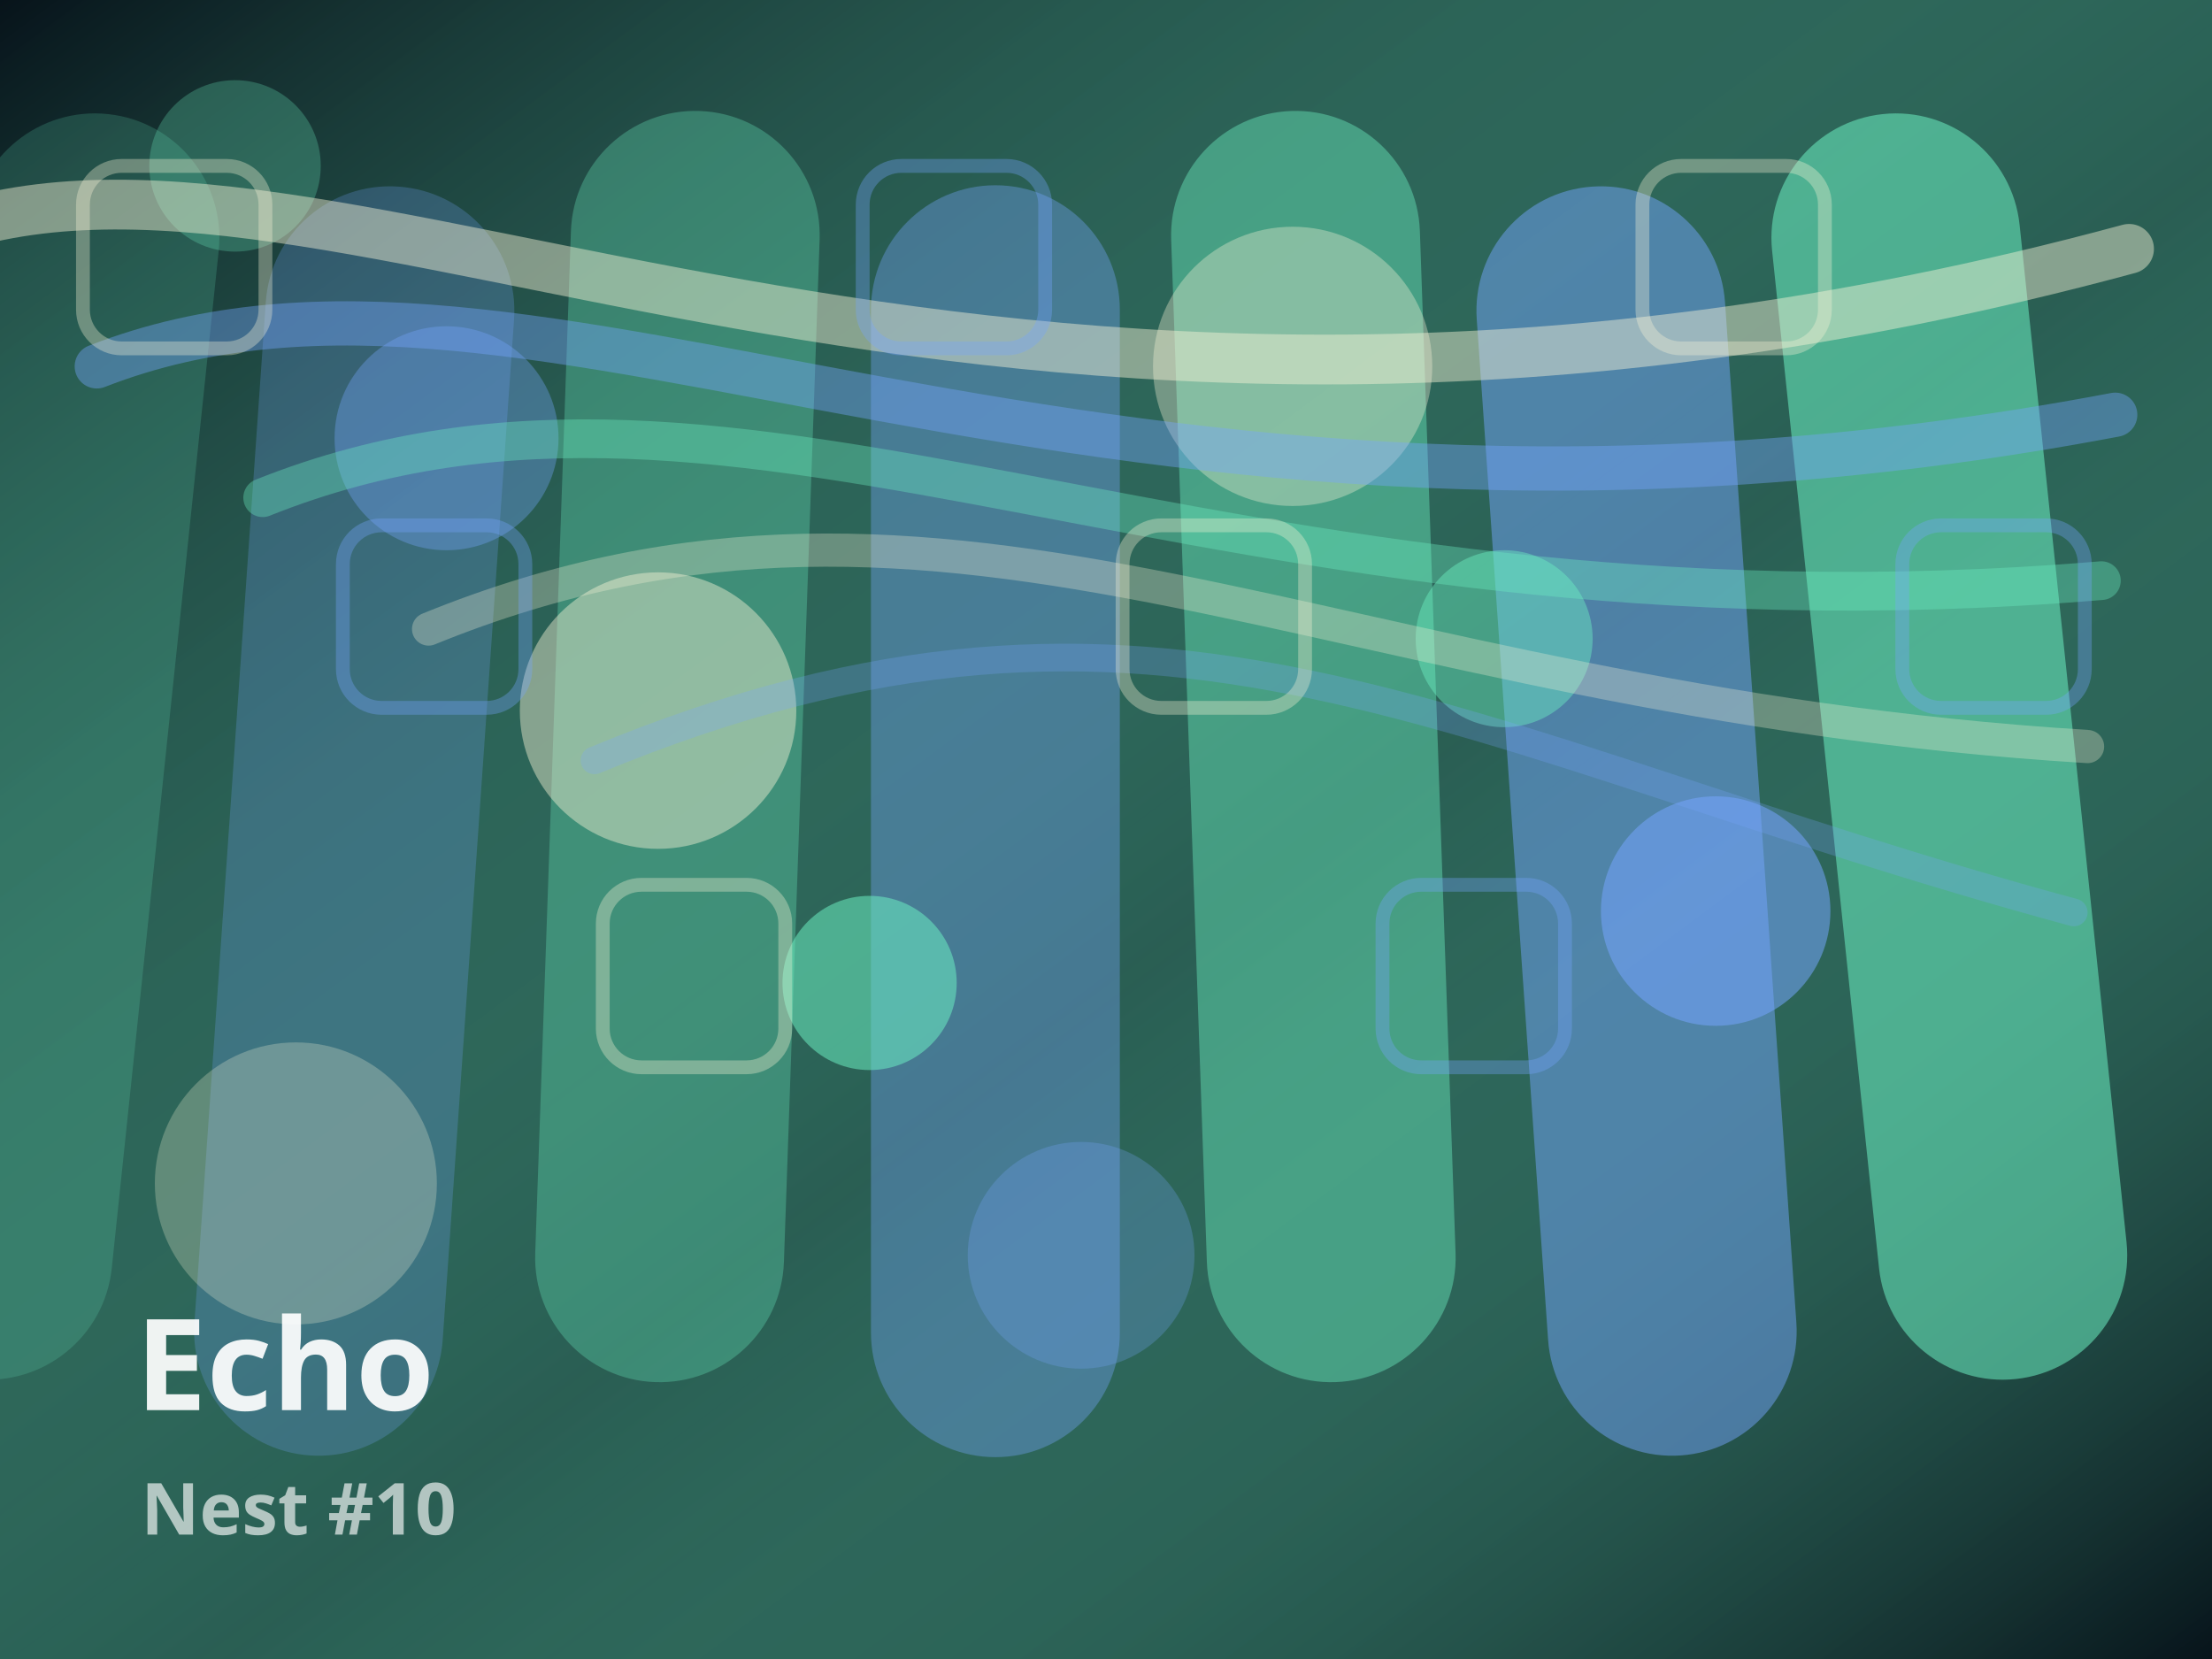
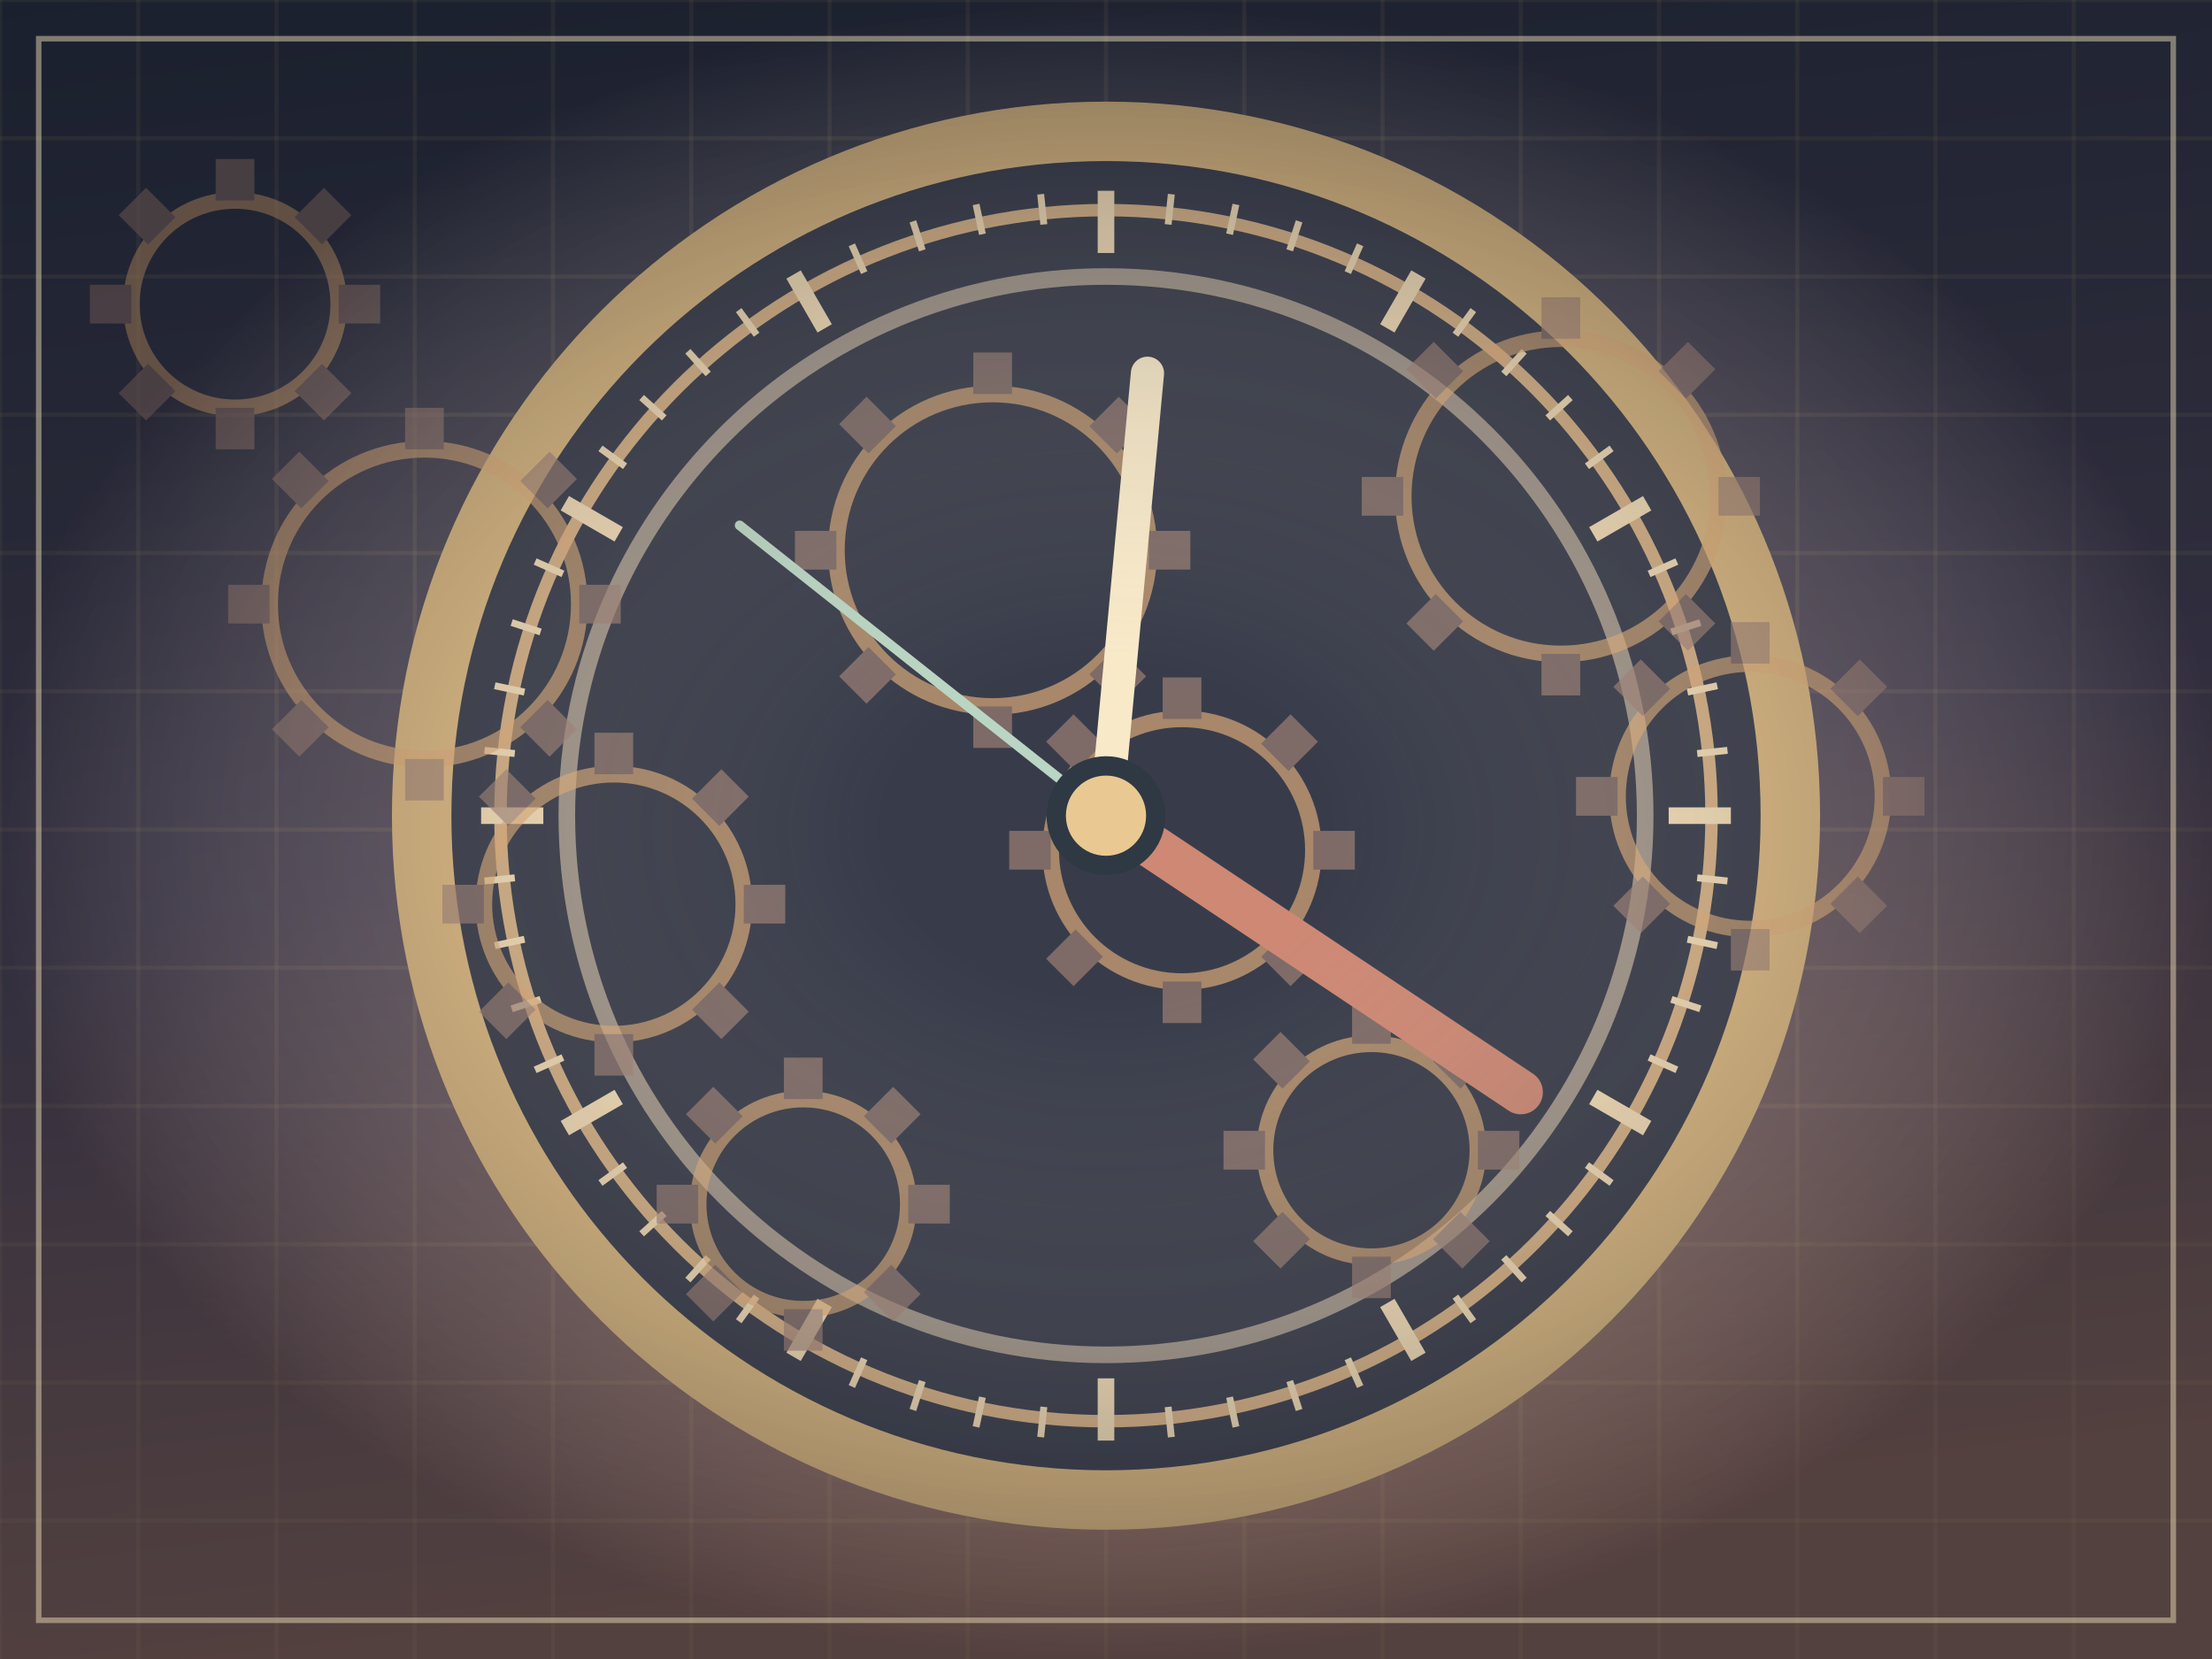
- <svg xmlns="http://www.w3.org/2000/svg" viewBox="0 0 1600 1200">
+ <svg xmlns="http://www.w3.org/2000/svg" width="1600" height="1200" viewBox="0 0 1600 1200">
  <defs>
-     <linearGradient id="wash-9" x1="0%" y1="0%" x2="100%" y2="100%">
-       <stop offset="0%" stop-color="#07131a" />
-       <stop offset="55%" stop-color="#6cf0c2" stop-opacity="0.34" />
-       <stop offset="100%" stop-color="#07131a" />
+     <linearGradient id="bg" x2=".16" y2="1">
+       <stop stop-color="#292e3d" />
+       <stop offset=".55" stop-color="#51475a" />
+       <stop offset="1" stop-color="#8d675c" />
    </linearGradient>
+     <radialGradient id="vignette">
+       <stop offset=".2" stop-color="#fff4d5" stop-opacity=".07" />
+       <stop offset="1" stop-color="#080d19" stop-opacity=".43" />
+     </radialGradient>
  </defs>
-   <rect width="1600" height="1200" fill="#07131a" />
-   <rect width="1600" height="1200" fill="url(#wash-9)" />
-   <rect x="-60" y="80" width="180" height="920" rx="90" fill="#6cf0c2" opacity="0.18" transform="rotate(6 30 540)" />
-   <rect x="170" y="134" width="180" height="920" rx="90" fill="#76a5ff" opacity="0.24" transform="rotate(4 260 540)" />
-   <rect x="400" y="80" width="180" height="920" rx="90" fill="#6cf0c2" opacity="0.30" transform="rotate(2 490 540)" />
-   <rect x="630" y="134" width="180" height="920" rx="90" fill="#76a5ff" opacity="0.36" transform="rotate(0 720 540)" />
-   <rect x="860" y="80" width="180" height="920" rx="90" fill="#6cf0c2" opacity="0.42" transform="rotate(-2 950 540)" />
-   <rect x="1090" y="134" width="180" height="920" rx="90" fill="#76a5ff" opacity="0.48" transform="rotate(-4 1180 540)" />
-   <rect x="1320" y="80" width="180" height="920" rx="90" fill="#6cf0c2" opacity="0.54" transform="rotate(-6 1410 540)" />
-   <circle cx="170" cy="120" r="62" fill="#6cf0c2" opacity="0.26" />
-   <circle cx="323" cy="317" r="81" fill="#76a5ff" opacity="0.35" />
-   <circle cx="476" cy="514" r="100" fill="#f8f3d6" opacity="0.44" />
-   <circle cx="629" cy="711" r="63" fill="#6cf0c2" opacity="0.53" />
-   <circle cx="782" cy="908" r="82" fill="#76a5ff" opacity="0.26" />
-   <circle cx="935" cy="265" r="101" fill="#f8f3d6" opacity="0.35" />
-   <circle cx="1088" cy="462" r="64" fill="#6cf0c2" opacity="0.44" />
-   <circle cx="1241" cy="659" r="83" fill="#76a5ff" opacity="0.53" />
-   <circle cx="214" cy="856" r="102" fill="#f8f3d6" opacity="0.26" />
-   <path d="M -50 170 C 240 60, 690 410, 1540 180" stroke="#f8f3d6" stroke-width="36" stroke-linecap="round" fill="none" opacity="0.45" />
-   <path d="M 70 265 C 390 140, 780 442, 1530 300" stroke="#76a5ff" stroke-width="32" stroke-linecap="round" fill="none" opacity="0.40" />
-   <path d="M 190 360 C 540 220, 870 474, 1520 420" stroke="#6cf0c2" stroke-width="28" stroke-linecap="round" fill="none" opacity="0.35" />
-   <path d="M 310 455 C 690 300, 960 506, 1510 540" stroke="#f8f3d6" stroke-width="24" stroke-linecap="round" fill="none" opacity="0.30" />
-   <path d="M 430 550 C 840 380, 1050 538, 1500 660" stroke="#76a5ff" stroke-width="20" stroke-linecap="round" fill="none" opacity="0.25" />
-   <rect x="60" y="120" width="132" height="132" rx="28" fill="none" stroke="#f8f3d6" stroke-width="10" opacity="0.34" />
-   <rect x="248" y="380" width="132" height="132" rx="28" fill="none" stroke="#76a5ff" stroke-width="10" opacity="0.34" />
-   <rect x="436" y="640" width="132" height="132" rx="28" fill="none" stroke="#f8f3d6" stroke-width="10" opacity="0.34" />
-   <rect x="624" y="120" width="132" height="132" rx="28" fill="none" stroke="#76a5ff" stroke-width="10" opacity="0.34" />
-   <rect x="812" y="380" width="132" height="132" rx="28" fill="none" stroke="#f8f3d6" stroke-width="10" opacity="0.34" />
-   <rect x="1000" y="640" width="132" height="132" rx="28" fill="none" stroke="#76a5ff" stroke-width="10" opacity="0.34" />
-   <rect x="1188" y="120" width="132" height="132" rx="28" fill="none" stroke="#f8f3d6" stroke-width="10" opacity="0.34" />
-   <rect x="1376" y="380" width="132" height="132" rx="28" fill="none" stroke="#76a5ff" stroke-width="10" opacity="0.34" />
-   <text x="98" y="1020" fill="rgba(255,255,255,0.92)" font-family="Trebuchet MS, Gill Sans, sans-serif" font-weight="700" font-size="92">Echo</text>
-   <text x="102" y="1110" fill="rgba(255,255,255,0.64)" font-family="Trebuchet MS, Gill Sans, sans-serif" font-weight="600" font-size="52">Nest #10</text>
+   <rect width="1600" height="1200" fill="url(#bg)" />
+   <g stroke="#c5a777" stroke-opacity=".14" stroke-width="3">
+     <path d="M0 0V1200" />
+     <path d="M100 0V1200" />
+     <path d="M200 0V1200" />
+     <path d="M300 0V1200" />
+     <path d="M400 0V1200" />
+     <path d="M500 0V1200" />
+     <path d="M600 0V1200" />
+     <path d="M700 0V1200" />
+     <path d="M800 0V1200" />
+     <path d="M900 0V1200" />
+     <path d="M1000 0V1200" />
+     <path d="M1100 0V1200" />
+     <path d="M1200 0V1200" />
+     <path d="M1300 0V1200" />
+     <path d="M1400 0V1200" />
+     <path d="M1500 0V1200" />
+     <path d="M0 0H1600" />
+     <path d="M0 100H1600" />
+     <path d="M0 200H1600" />
+     <path d="M0 300H1600" />
+     <path d="M0 400H1600" />
+     <path d="M0 500H1600" />
+     <path d="M0 600H1600" />
+     <path d="M0 700H1600" />
+     <path d="M0 800H1600" />
+     <path d="M0 900H1600" />
+     <path d="M0 1000H1600" />
+     <path d="M0 1100H1600" />
+   </g>
+   <circle cx="800" cy="590" r="495" fill="#292e40" stroke="#dcb67b" stroke-width="43" />
+   <circle cx="800" cy="590" r="438" fill="none" stroke="#d5ad80" stroke-width="9" />
+   <circle cx="800" cy="590" r="390" fill="none" stroke="#9b8f85" stroke-width="12" />
+   <path d="M800.00 138.00L800.00 183.00" stroke="#f4dcb5" stroke-width="12" />
+   <path d="M847.25 140.48L844.95 162.36" stroke="#f4dcb5" stroke-width="5" />
+   <path d="M893.98 147.88L889.40 169.40" stroke="#f4dcb5" stroke-width="5" />
+   <path d="M939.68 160.12L932.88 181.05" stroke="#f4dcb5" stroke-width="5" />
+   <path d="M983.84 177.08L974.90 197.18" stroke="#f4dcb5" stroke-width="5" />
+   <path d="M1026.00 198.56L1003.50 237.53" stroke="#f4dcb5" stroke-width="12" />
+   <path d="M1065.68 224.32L1052.75 242.12" stroke="#f4dcb5" stroke-width="5" />
+   <path d="M1102.45 254.10L1087.73 270.45" stroke="#f4dcb5" stroke-width="5" />
+   <path d="M1135.90 287.55L1119.55 302.27" stroke="#f4dcb5" stroke-width="5" />
+   <path d="M1165.68 324.32L1147.88 337.25" stroke="#f4dcb5" stroke-width="5" />
+   <path d="M1191.44 364.00L1152.47 386.50" stroke="#f4dcb5" stroke-width="12" />
+   <path d="M1212.92 406.16L1192.82 415.10" stroke="#f4dcb5" stroke-width="5" />
+   <path d="M1229.88 450.32L1208.95 457.12" stroke="#f4dcb5" stroke-width="5" />
+   <path d="M1242.12 496.02L1220.60 500.60" stroke="#f4dcb5" stroke-width="5" />
+   <path d="M1249.52 542.75L1227.64 545.05" stroke="#f4dcb5" stroke-width="5" />
+   <path d="M1252.00 590.00L1207.00 590.00" stroke="#f4dcb5" stroke-width="12" />
+   <path d="M1249.52 637.25L1227.64 634.95" stroke="#f4dcb5" stroke-width="5" />
+   <path d="M1242.12 683.98L1220.60 679.40" stroke="#f4dcb5" stroke-width="5" />
+   <path d="M1229.88 729.68L1208.95 722.88" stroke="#f4dcb5" stroke-width="5" />
+   <path d="M1212.92 773.84L1192.82 764.90" stroke="#f4dcb5" stroke-width="5" />
+   <path d="M1191.44 816.00L1152.47 793.50" stroke="#f4dcb5" stroke-width="12" />
+   <path d="M1165.68 855.68L1147.88 842.75" stroke="#f4dcb5" stroke-width="5" />
+   <path d="M1135.90 892.45L1119.55 877.73" stroke="#f4dcb5" stroke-width="5" />
+   <path d="M1102.45 925.90L1087.73 909.55" stroke="#f4dcb5" stroke-width="5" />
+   <path d="M1065.68 955.68L1052.75 937.88" stroke="#f4dcb5" stroke-width="5" />
+   <path d="M1026.00 981.44L1003.50 942.47" stroke="#f4dcb5" stroke-width="12" />
+   <path d="M983.84 1002.92L974.90 982.82" stroke="#f4dcb5" stroke-width="5" />
+   <path d="M939.68 1019.88L932.88 998.95" stroke="#f4dcb5" stroke-width="5" />
+   <path d="M893.98 1032.12L889.40 1010.60" stroke="#f4dcb5" stroke-width="5" />
+   <path d="M847.25 1039.52L844.95 1017.64" stroke="#f4dcb5" stroke-width="5" />
+   <path d="M800.00 1042.00L800.00 997.00" stroke="#f4dcb5" stroke-width="12" />
+   <path d="M752.75 1039.52L755.05 1017.64" stroke="#f4dcb5" stroke-width="5" />
+   <path d="M706.02 1032.12L710.60 1010.60" stroke="#f4dcb5" stroke-width="5" />
+   <path d="M660.32 1019.88L667.12 998.95" stroke="#f4dcb5" stroke-width="5" />
+   <path d="M616.16 1002.92L625.10 982.82" stroke="#f4dcb5" stroke-width="5" />
+   <path d="M574.00 981.44L596.50 942.47" stroke="#f4dcb5" stroke-width="12" />
+   <path d="M534.32 955.68L547.25 937.88" stroke="#f4dcb5" stroke-width="5" />
+   <path d="M497.55 925.90L512.27 909.55" stroke="#f4dcb5" stroke-width="5" />
+   <path d="M464.10 892.45L480.45 877.73" stroke="#f4dcb5" stroke-width="5" />
+   <path d="M434.32 855.68L452.12 842.75" stroke="#f4dcb5" stroke-width="5" />
+   <path d="M408.56 816.00L447.53 793.50" stroke="#f4dcb5" stroke-width="12" />
+   <path d="M387.08 773.84L407.18 764.90" stroke="#f4dcb5" stroke-width="5" />
+   <path d="M370.12 729.68L391.05 722.88" stroke="#f4dcb5" stroke-width="5" />
+   <path d="M357.88 683.98L379.40 679.40" stroke="#f4dcb5" stroke-width="5" />
+   <path d="M350.48 637.25L372.36 634.95" stroke="#f4dcb5" stroke-width="5" />
+   <path d="M348.00 590.00L393.00 590.00" stroke="#f4dcb5" stroke-width="12" />
+   <path d="M350.48 542.75L372.36 545.05" stroke="#f4dcb5" stroke-width="5" />
+   <path d="M357.88 496.02L379.40 500.60" stroke="#f4dcb5" stroke-width="5" />
+   <path d="M370.12 450.32L391.05 457.12" stroke="#f4dcb5" stroke-width="5" />
+   <path d="M387.08 406.16L407.18 415.10" stroke="#f4dcb5" stroke-width="5" />
+   <path d="M408.56 364.00L447.53 386.50" stroke="#f4dcb5" stroke-width="12" />
+   <path d="M434.32 324.32L452.12 337.25" stroke="#f4dcb5" stroke-width="5" />
+   <path d="M464.10 287.55L480.45 302.27" stroke="#f4dcb5" stroke-width="5" />
+   <path d="M497.55 254.10L512.27 270.45" stroke="#f4dcb5" stroke-width="5" />
+   <path d="M534.32 224.32L547.25 242.12" stroke="#f4dcb5" stroke-width="5" />
+   <path d="M574.00 198.56L596.50 237.53" stroke="#f4dcb5" stroke-width="12" />
+   <path d="M616.16 177.08L625.10 197.18" stroke="#f4dcb5" stroke-width="5" />
+   <path d="M660.32 160.12L667.12 181.05" stroke="#f4dcb5" stroke-width="5" />
+   <path d="M706.02 147.88L710.60 169.40" stroke="#f4dcb5" stroke-width="5" />
+   <path d="M752.75 140.48L755.05 162.36" stroke="#f4dcb5" stroke-width="5" />
+   <g opacity=".65">
+     <circle cx="170" cy="220" r="75" fill="none" stroke="#e2aa74" stroke-width="12" />
+     <path transform="rotate(0 170 220)" d="M156 145h28v-30h-28Z" fill="#9d7b70" />
+     <path transform="rotate(45 170 220)" d="M156 145h28v-30h-28Z" fill="#9d7b70" />
+     <path transform="rotate(90 170 220)" d="M156 145h28v-30h-28Z" fill="#9d7b70" />
+     <path transform="rotate(135 170 220)" d="M156 145h28v-30h-28Z" fill="#9d7b70" />
+     <path transform="rotate(180 170 220)" d="M156 145h28v-30h-28Z" fill="#9d7b70" />
+     <path transform="rotate(225 170 220)" d="M156 145h28v-30h-28Z" fill="#9d7b70" />
+     <path transform="rotate(270 170 220)" d="M156 145h28v-30h-28Z" fill="#9d7b70" />
+     <path transform="rotate(315 170 220)" d="M156 145h28v-30h-28Z" fill="#9d7b70" />
+   </g>
+   <g opacity=".65">
+     <circle cx="307" cy="437" r="112" fill="none" stroke="#e2aa74" stroke-width="12" />
+     <path transform="rotate(0 307 437)" d="M293 325h28v-30h-28Z" fill="#9d7b70" />
+     <path transform="rotate(45 307 437)" d="M293 325h28v-30h-28Z" fill="#9d7b70" />
+     <path transform="rotate(90 307 437)" d="M293 325h28v-30h-28Z" fill="#9d7b70" />
+     <path transform="rotate(135 307 437)" d="M293 325h28v-30h-28Z" fill="#9d7b70" />
+     <path transform="rotate(180 307 437)" d="M293 325h28v-30h-28Z" fill="#9d7b70" />
+     <path transform="rotate(225 307 437)" d="M293 325h28v-30h-28Z" fill="#9d7b70" />
+     <path transform="rotate(270 307 437)" d="M293 325h28v-30h-28Z" fill="#9d7b70" />
+     <path transform="rotate(315 307 437)" d="M293 325h28v-30h-28Z" fill="#9d7b70" />
+   </g>
+   <g opacity=".65">
+     <circle cx="444" cy="654" r="94" fill="none" stroke="#e2aa74" stroke-width="12" />
+     <path transform="rotate(0 444 654)" d="M430 560h28v-30h-28Z" fill="#9d7b70" />
+     <path transform="rotate(45 444 654)" d="M430 560h28v-30h-28Z" fill="#9d7b70" />
+     <path transform="rotate(90 444 654)" d="M430 560h28v-30h-28Z" fill="#9d7b70" />
+     <path transform="rotate(135 444 654)" d="M430 560h28v-30h-28Z" fill="#9d7b70" />
+     <path transform="rotate(180 444 654)" d="M430 560h28v-30h-28Z" fill="#9d7b70" />
+     <path transform="rotate(225 444 654)" d="M430 560h28v-30h-28Z" fill="#9d7b70" />
+     <path transform="rotate(270 444 654)" d="M430 560h28v-30h-28Z" fill="#9d7b70" />
+     <path transform="rotate(315 444 654)" d="M430 560h28v-30h-28Z" fill="#9d7b70" />
+   </g>
+   <g opacity=".65">
+     <circle cx="581" cy="871" r="76" fill="none" stroke="#e2aa74" stroke-width="12" />
+     <path transform="rotate(0 581 871)" d="M567 795h28v-30h-28Z" fill="#9d7b70" />
+     <path transform="rotate(45 581 871)" d="M567 795h28v-30h-28Z" fill="#9d7b70" />
+     <path transform="rotate(90 581 871)" d="M567 795h28v-30h-28Z" fill="#9d7b70" />
+     <path transform="rotate(135 581 871)" d="M567 795h28v-30h-28Z" fill="#9d7b70" />
+     <path transform="rotate(180 581 871)" d="M567 795h28v-30h-28Z" fill="#9d7b70" />
+     <path transform="rotate(225 581 871)" d="M567 795h28v-30h-28Z" fill="#9d7b70" />
+     <path transform="rotate(270 581 871)" d="M567 795h28v-30h-28Z" fill="#9d7b70" />
+     <path transform="rotate(315 581 871)" d="M567 795h28v-30h-28Z" fill="#9d7b70" />
+   </g>
+   <g opacity=".65">
+     <circle cx="718" cy="398" r="113" fill="none" stroke="#e2aa74" stroke-width="12" />
+     <path transform="rotate(0 718 398)" d="M704 285h28v-30h-28Z" fill="#9d7b70" />
+     <path transform="rotate(45 718 398)" d="M704 285h28v-30h-28Z" fill="#9d7b70" />
+     <path transform="rotate(90 718 398)" d="M704 285h28v-30h-28Z" fill="#9d7b70" />
+     <path transform="rotate(135 718 398)" d="M704 285h28v-30h-28Z" fill="#9d7b70" />
+     <path transform="rotate(180 718 398)" d="M704 285h28v-30h-28Z" fill="#9d7b70" />
+     <path transform="rotate(225 718 398)" d="M704 285h28v-30h-28Z" fill="#9d7b70" />
+     <path transform="rotate(270 718 398)" d="M704 285h28v-30h-28Z" fill="#9d7b70" />
+     <path transform="rotate(315 718 398)" d="M704 285h28v-30h-28Z" fill="#9d7b70" />
+   </g>
+   <g opacity=".65">
+     <circle cx="855" cy="615" r="95" fill="none" stroke="#e2aa74" stroke-width="12" />
+     <path transform="rotate(0 855 615)" d="M841 520h28v-30h-28Z" fill="#9d7b70" />
+     <path transform="rotate(45 855 615)" d="M841 520h28v-30h-28Z" fill="#9d7b70" />
+     <path transform="rotate(90 855 615)" d="M841 520h28v-30h-28Z" fill="#9d7b70" />
+     <path transform="rotate(135 855 615)" d="M841 520h28v-30h-28Z" fill="#9d7b70" />
+     <path transform="rotate(180 855 615)" d="M841 520h28v-30h-28Z" fill="#9d7b70" />
+     <path transform="rotate(225 855 615)" d="M841 520h28v-30h-28Z" fill="#9d7b70" />
+     <path transform="rotate(270 855 615)" d="M841 520h28v-30h-28Z" fill="#9d7b70" />
+     <path transform="rotate(315 855 615)" d="M841 520h28v-30h-28Z" fill="#9d7b70" />
+   </g>
+   <g opacity=".65">
+     <circle cx="992" cy="832" r="77" fill="none" stroke="#e2aa74" stroke-width="12" />
+     <path transform="rotate(0 992 832)" d="M978 755h28v-30h-28Z" fill="#9d7b70" />
+     <path transform="rotate(45 992 832)" d="M978 755h28v-30h-28Z" fill="#9d7b70" />
+     <path transform="rotate(90 992 832)" d="M978 755h28v-30h-28Z" fill="#9d7b70" />
+     <path transform="rotate(135 992 832)" d="M978 755h28v-30h-28Z" fill="#9d7b70" />
+     <path transform="rotate(180 992 832)" d="M978 755h28v-30h-28Z" fill="#9d7b70" />
+     <path transform="rotate(225 992 832)" d="M978 755h28v-30h-28Z" fill="#9d7b70" />
+     <path transform="rotate(270 992 832)" d="M978 755h28v-30h-28Z" fill="#9d7b70" />
+     <path transform="rotate(315 992 832)" d="M978 755h28v-30h-28Z" fill="#9d7b70" />
+   </g>
+   <g opacity=".65">
+     <circle cx="1129" cy="359" r="114" fill="none" stroke="#e2aa74" stroke-width="12" />
+     <path transform="rotate(0 1129 359)" d="M1115 245h28v-30h-28Z" fill="#9d7b70" />
+     <path transform="rotate(45 1129 359)" d="M1115 245h28v-30h-28Z" fill="#9d7b70" />
+     <path transform="rotate(90 1129 359)" d="M1115 245h28v-30h-28Z" fill="#9d7b70" />
+     <path transform="rotate(135 1129 359)" d="M1115 245h28v-30h-28Z" fill="#9d7b70" />
+     <path transform="rotate(180 1129 359)" d="M1115 245h28v-30h-28Z" fill="#9d7b70" />
+     <path transform="rotate(225 1129 359)" d="M1115 245h28v-30h-28Z" fill="#9d7b70" />
+     <path transform="rotate(270 1129 359)" d="M1115 245h28v-30h-28Z" fill="#9d7b70" />
+     <path transform="rotate(315 1129 359)" d="M1115 245h28v-30h-28Z" fill="#9d7b70" />
+   </g>
+   <g opacity=".65">
+     <circle cx="1266" cy="576" r="96" fill="none" stroke="#e2aa74" stroke-width="12" />
+     <path transform="rotate(0 1266 576)" d="M1252 480h28v-30h-28Z" fill="#9d7b70" />
+     <path transform="rotate(45 1266 576)" d="M1252 480h28v-30h-28Z" fill="#9d7b70" />
+     <path transform="rotate(90 1266 576)" d="M1252 480h28v-30h-28Z" fill="#9d7b70" />
+     <path transform="rotate(135 1266 576)" d="M1252 480h28v-30h-28Z" fill="#9d7b70" />
+     <path transform="rotate(180 1266 576)" d="M1252 480h28v-30h-28Z" fill="#9d7b70" />
+     <path transform="rotate(225 1266 576)" d="M1252 480h28v-30h-28Z" fill="#9d7b70" />
+     <path transform="rotate(270 1266 576)" d="M1252 480h28v-30h-28Z" fill="#9d7b70" />
+     <path transform="rotate(315 1266 576)" d="M1252 480h28v-30h-28Z" fill="#9d7b70" />
+   </g>
+   <path d="M800 590L830 270" stroke="#f7e8c8" stroke-width="24" stroke-linecap="round" />
+   <path d="M800 590L1100 790" stroke="#ca806d" stroke-width="32" stroke-linecap="round" />
+   <path d="M800 590L535 380" stroke="#b5d3c2" stroke-width="7" stroke-linecap="round" />
+   <circle cx="800" cy="590" r="36" fill="#e7c68c" stroke="#1e2b38" stroke-width="14" />
+   <rect width="1600" height="1200" fill="url(#vignette)" pointer-events="none" />
+   <rect x="28" y="28" width="1544" height="1144" fill="none" stroke="#f7e6bd" stroke-width="4" opacity=".46" />
</svg>
